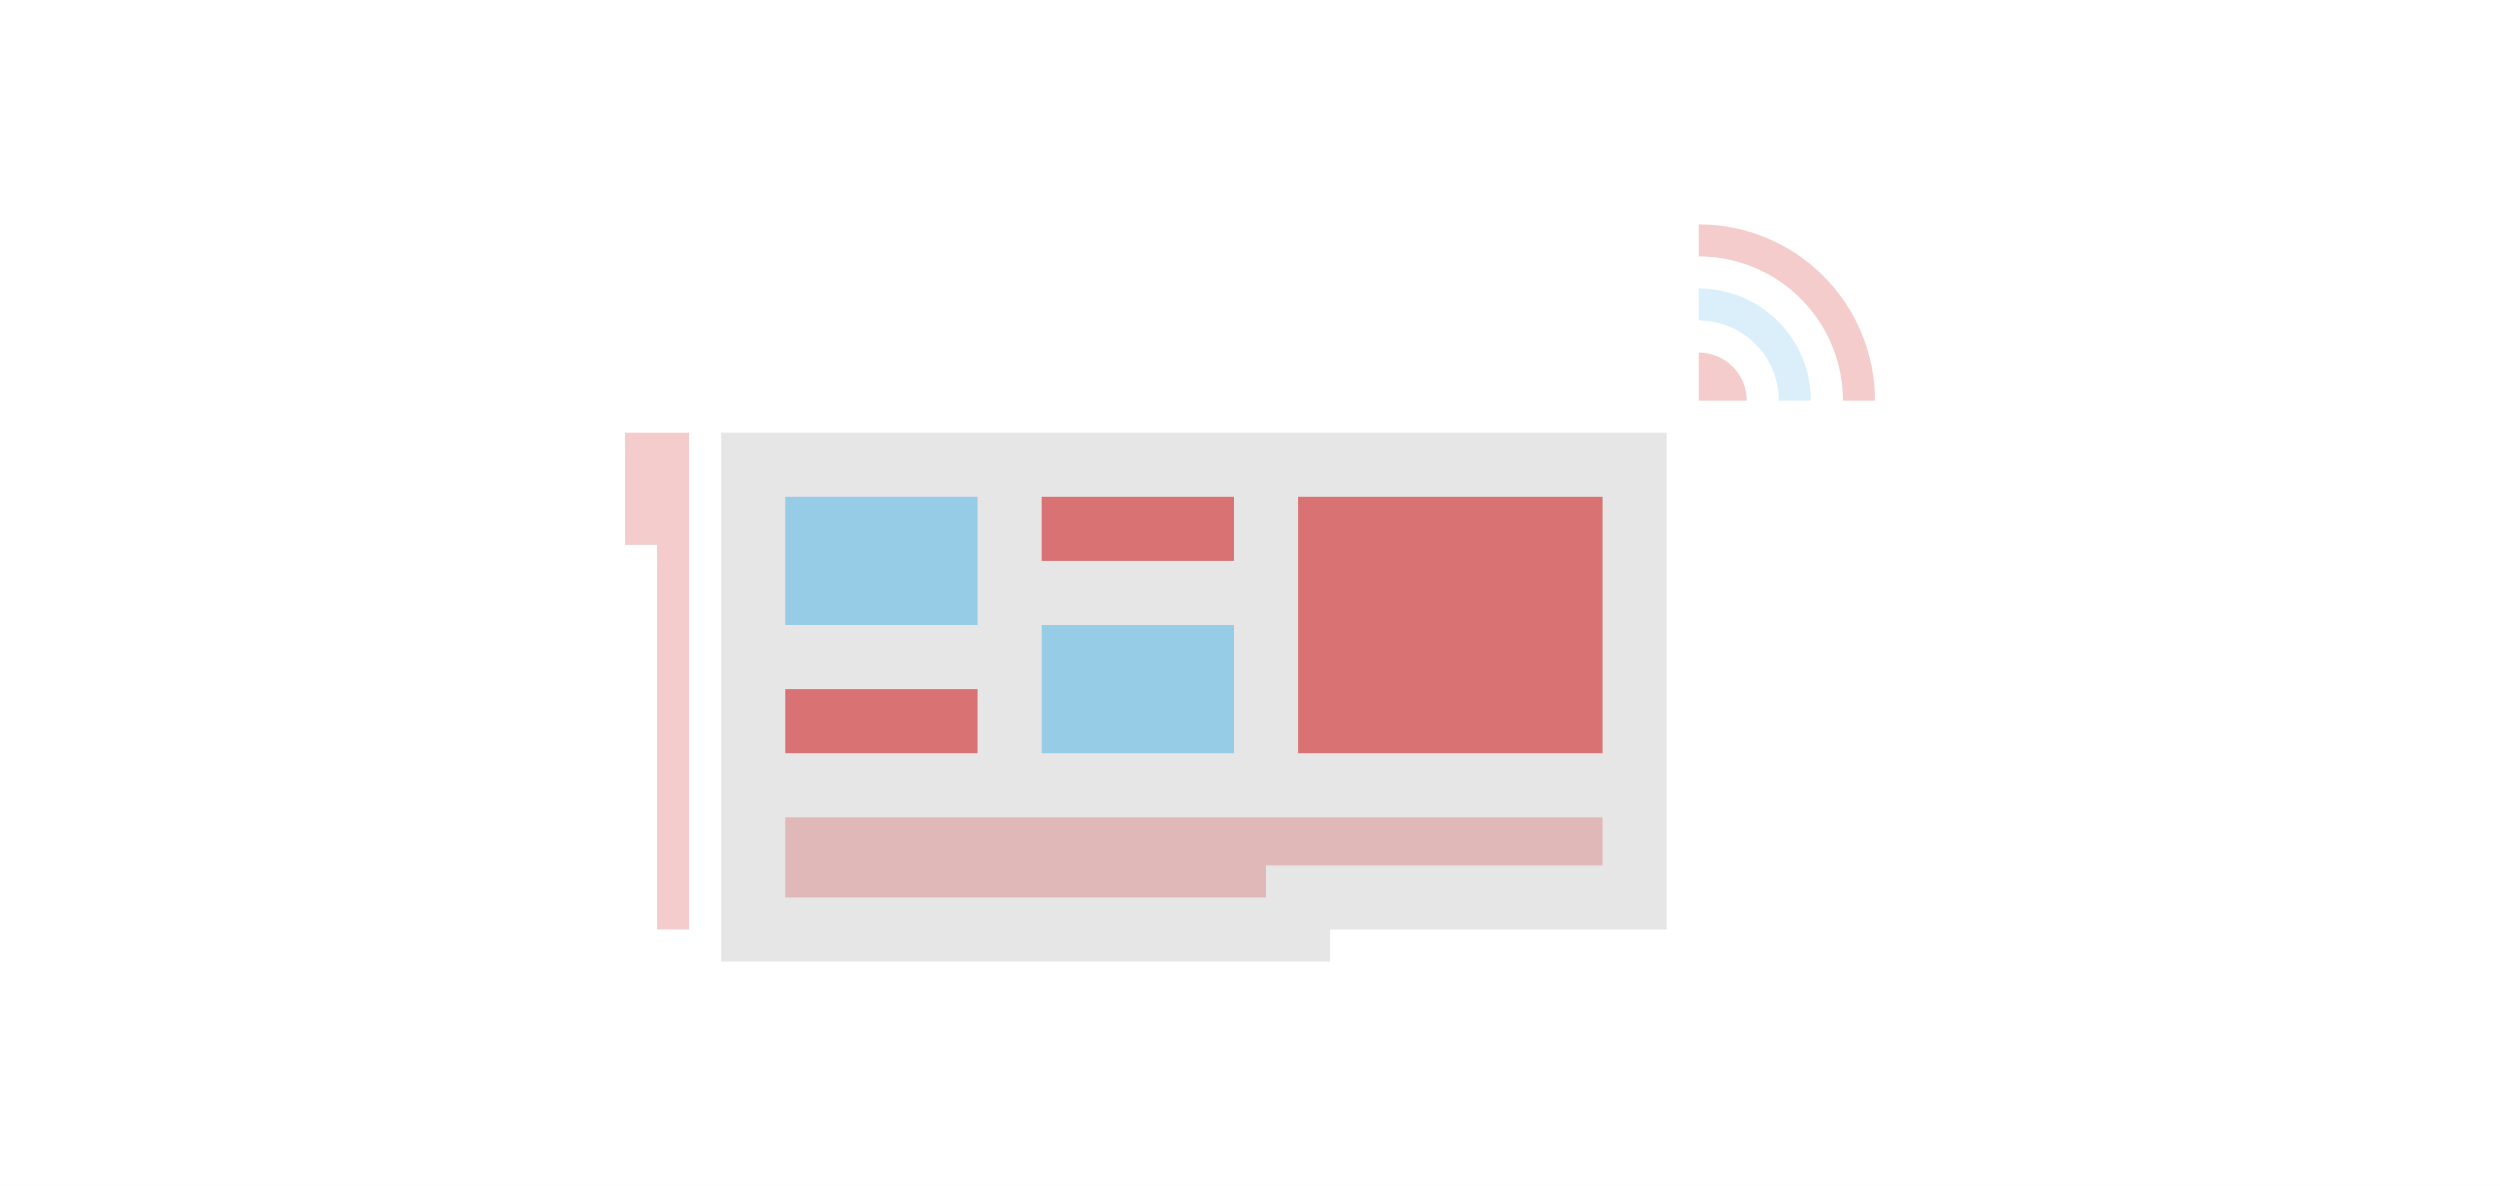
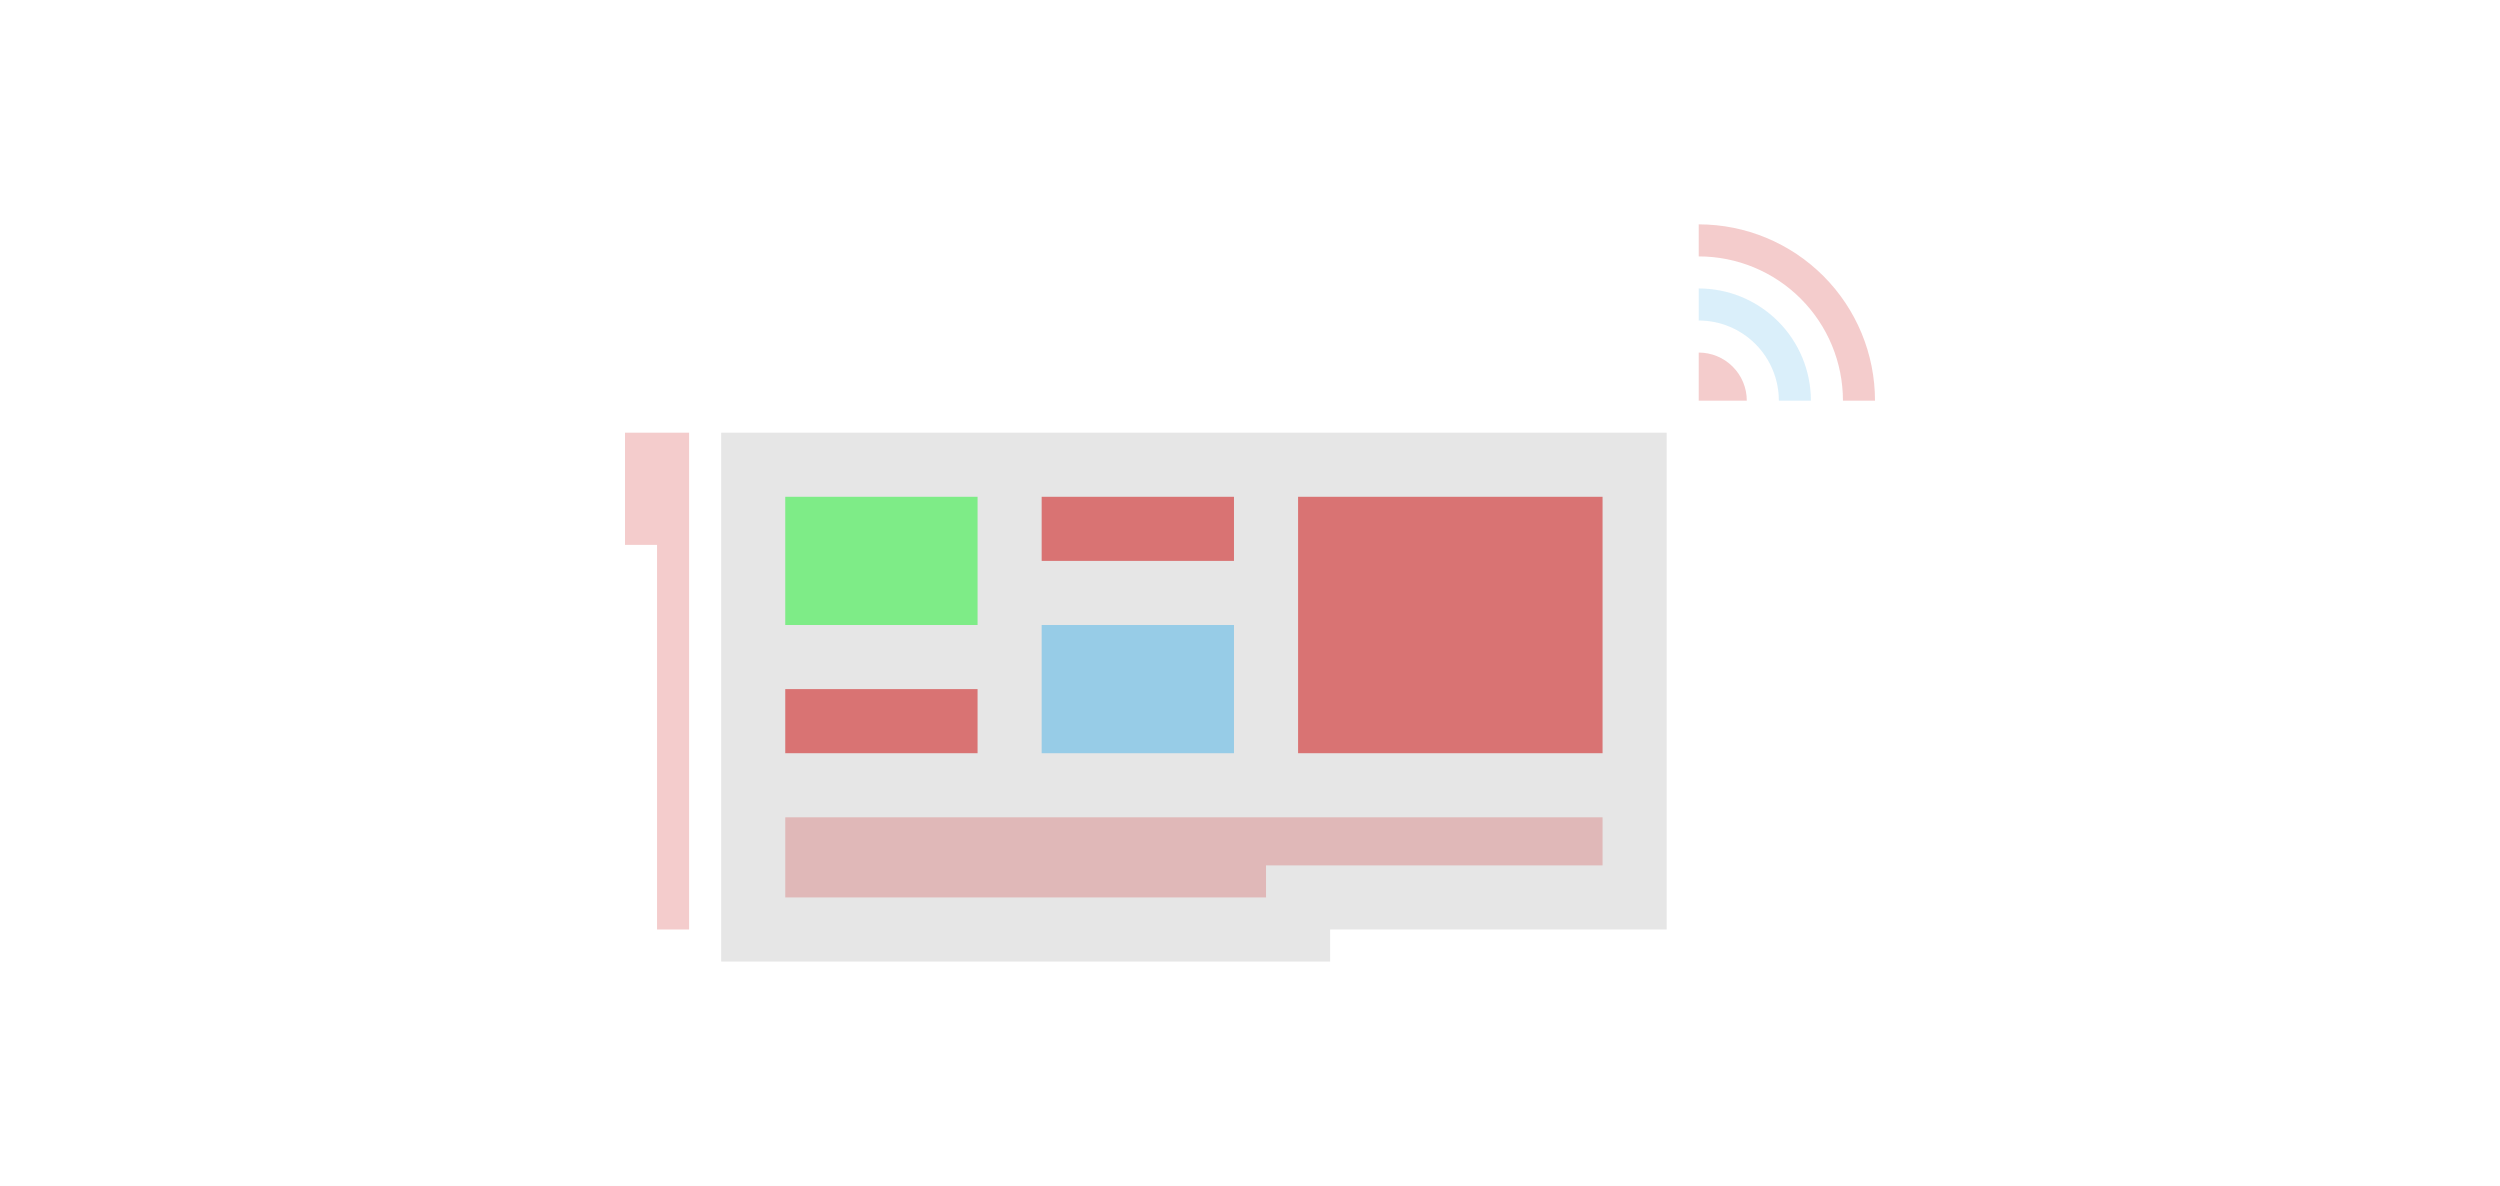
<svg xmlns="http://www.w3.org/2000/svg" width="156" height="74" viewBox="0 0 156 74" fill="none">
  <rect width="156" height="74" fill="white" />
  <path fill-rule="evenodd" clip-rule="evenodd" d="M104 27H45V54V58V60H83V58H104V27Z" fill="#000000" fill-opacity="0.1" />
-   <path d="M61 31H49V39H61V31Z" fill="#48b2e9" fill-opacity="0.5" />
+   <path d="M61 31H49V39H61V31Z" fill="#17f329" fill-opacity="0.5" />
  <path d="M61 43H49V47H61V43Z" fill="#cc0000" fill-opacity="0.5" />
  <path d="M77 31H65V35H77V31Z" fill="#cc0000" fill-opacity="0.5" />
  <path d="M77 39H65V47H77V39Z" fill="#48b2e9" fill-opacity="0.5" />
  <path d="M100 31H81V47H100V31Z" fill="#cc0000" fill-opacity="0.5" />
  <path d="M106 16V14C108.917 14 111.715 15.159 113.778 17.222C115.841 19.285 117 22.083 117 25H115C115 22.613 114.052 20.324 112.364 18.636C110.676 16.948 108.387 16 106 16Z" fill="#cc0000" fill-opacity="0.2" />
  <path d="M106 25V22C106.796 22 107.559 22.316 108.121 22.879C108.684 23.441 109 24.204 109 25H106Z" fill="#cc0000" fill-opacity="0.2" />
  <path d="M106 20V18C107.857 18 109.637 18.738 110.95 20.05C112.263 21.363 113 23.143 113 25H111C111 23.674 110.473 22.402 109.536 21.465C108.598 20.527 107.326 20 106 20Z" fill="#48b2e9" fill-opacity="0.2" />
  <path d="M43 27H39V34H41V58H43V27Z" fill="#cc0000" fill-opacity="0.2" />
  <path d="M79 56H49V51H100V54H79V56Z" fill="#cc0000" fill-opacity="0.2" />
</svg>
